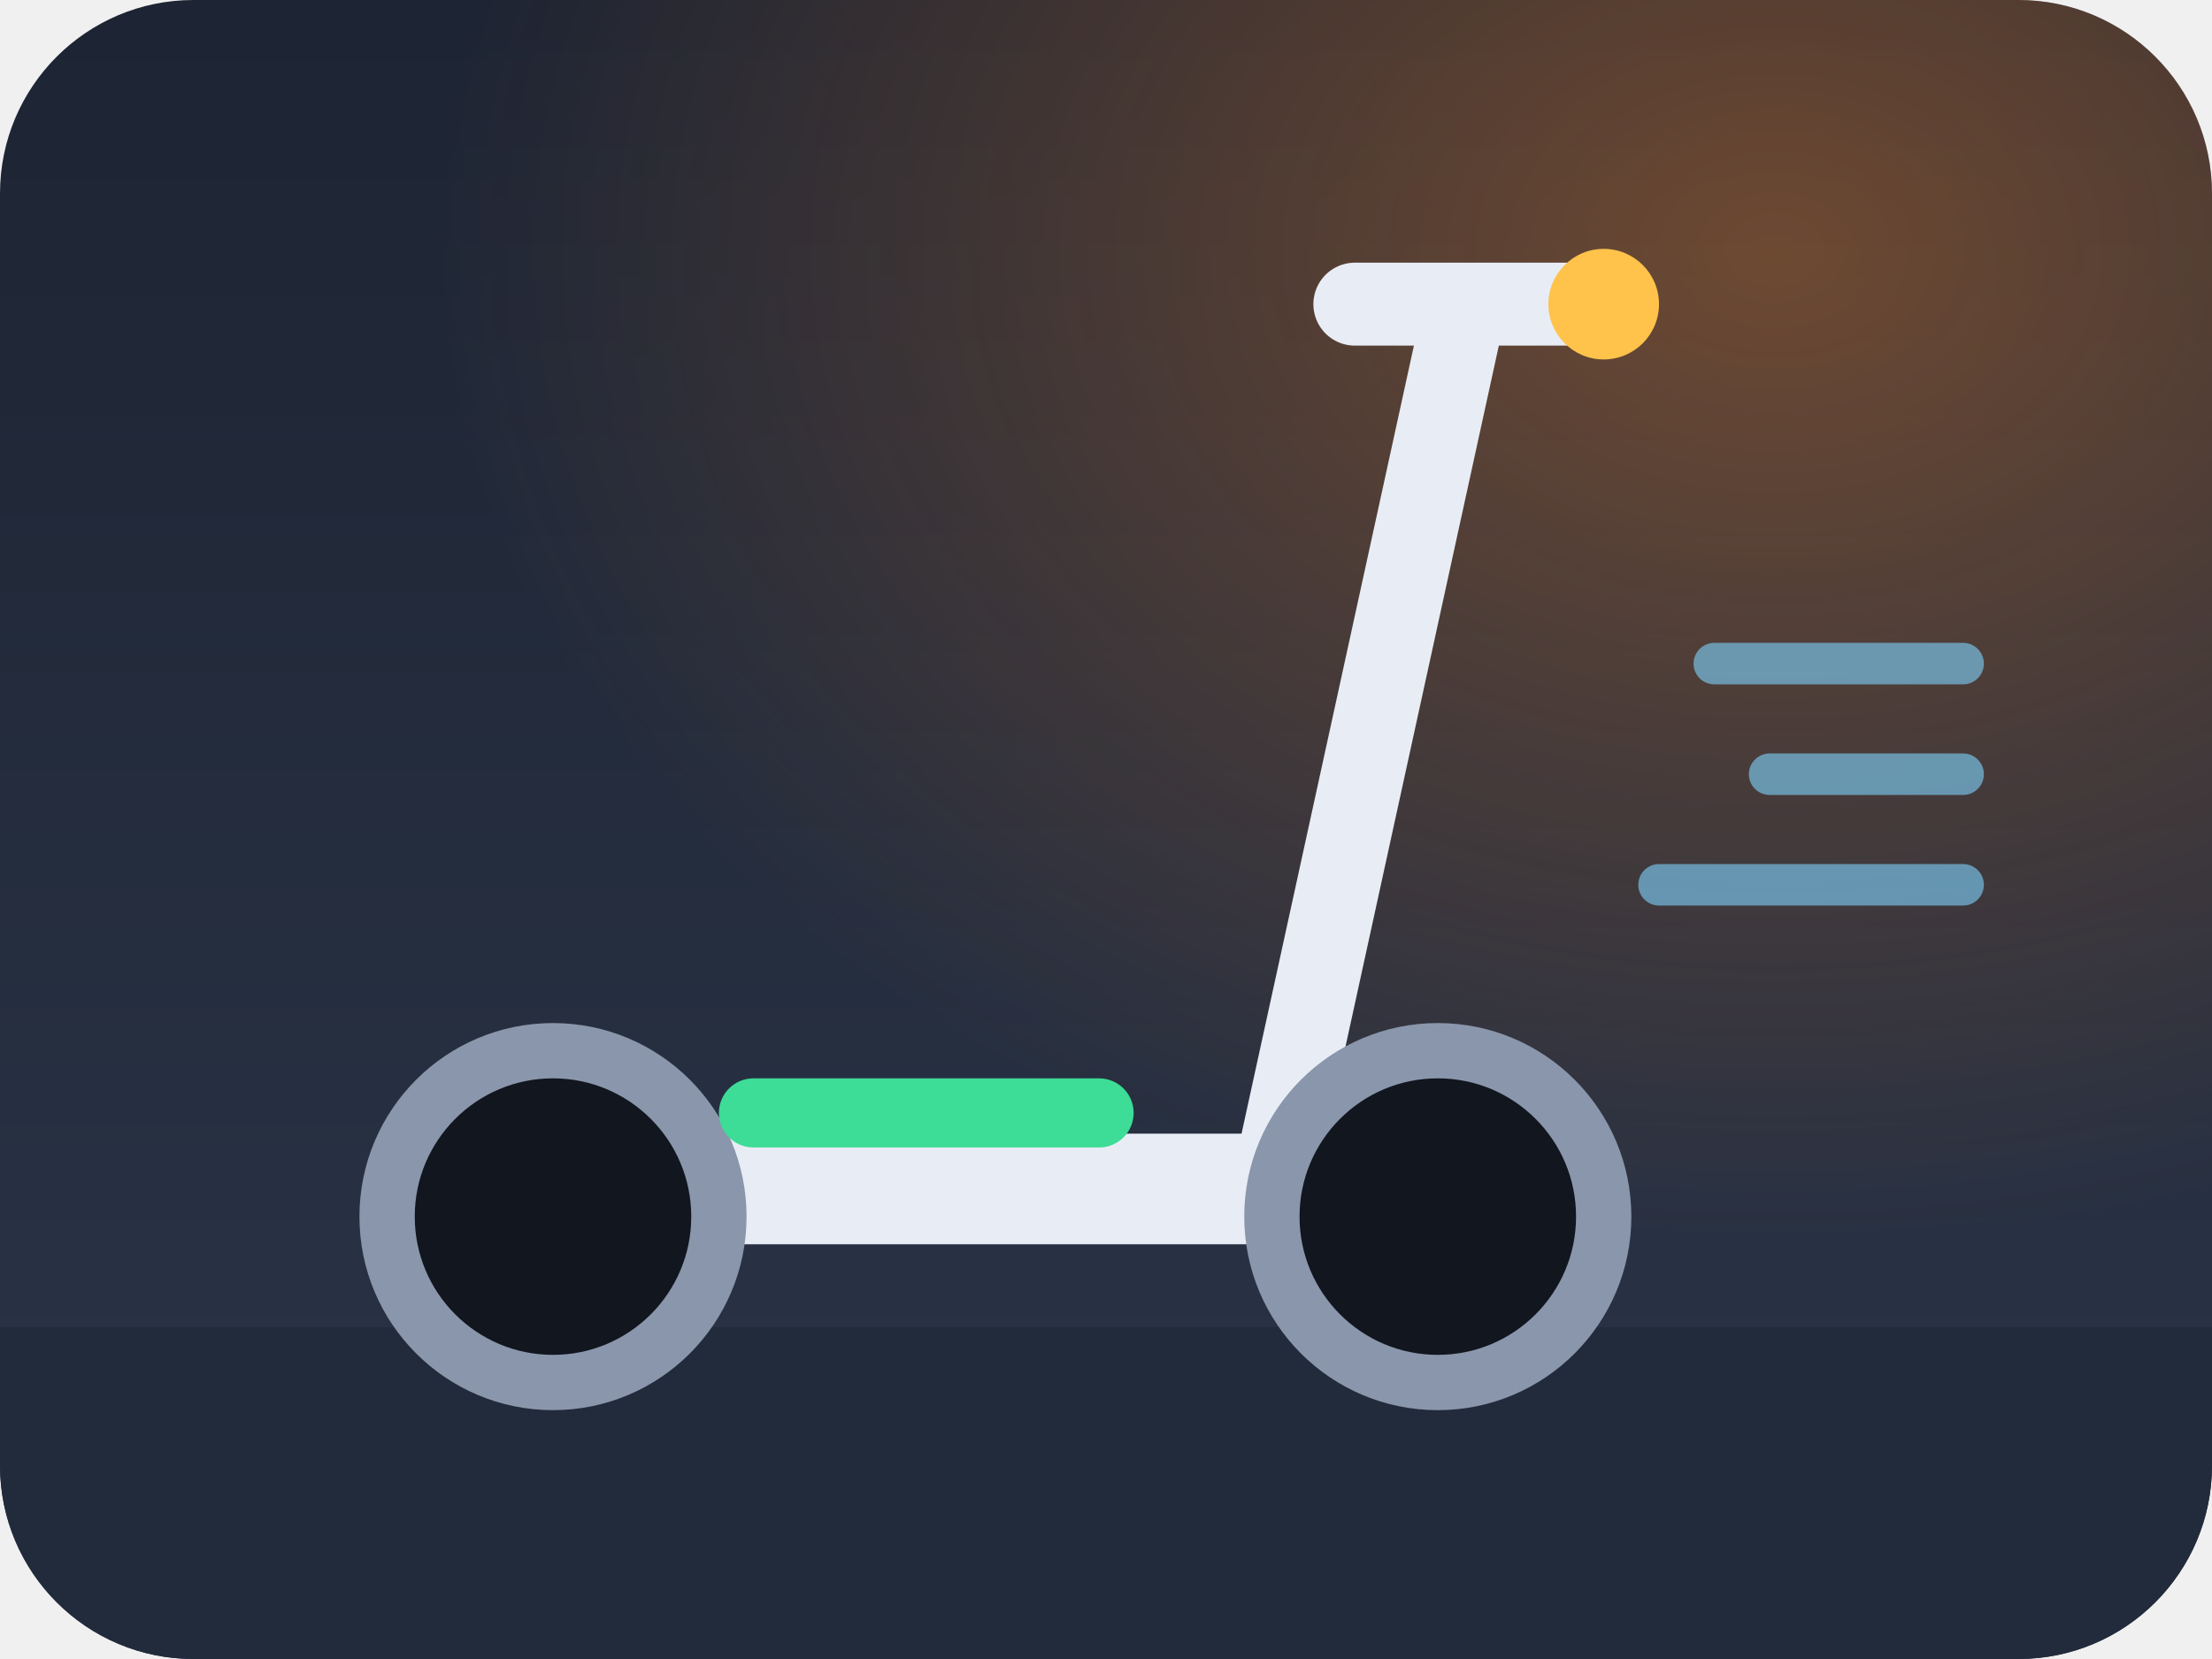
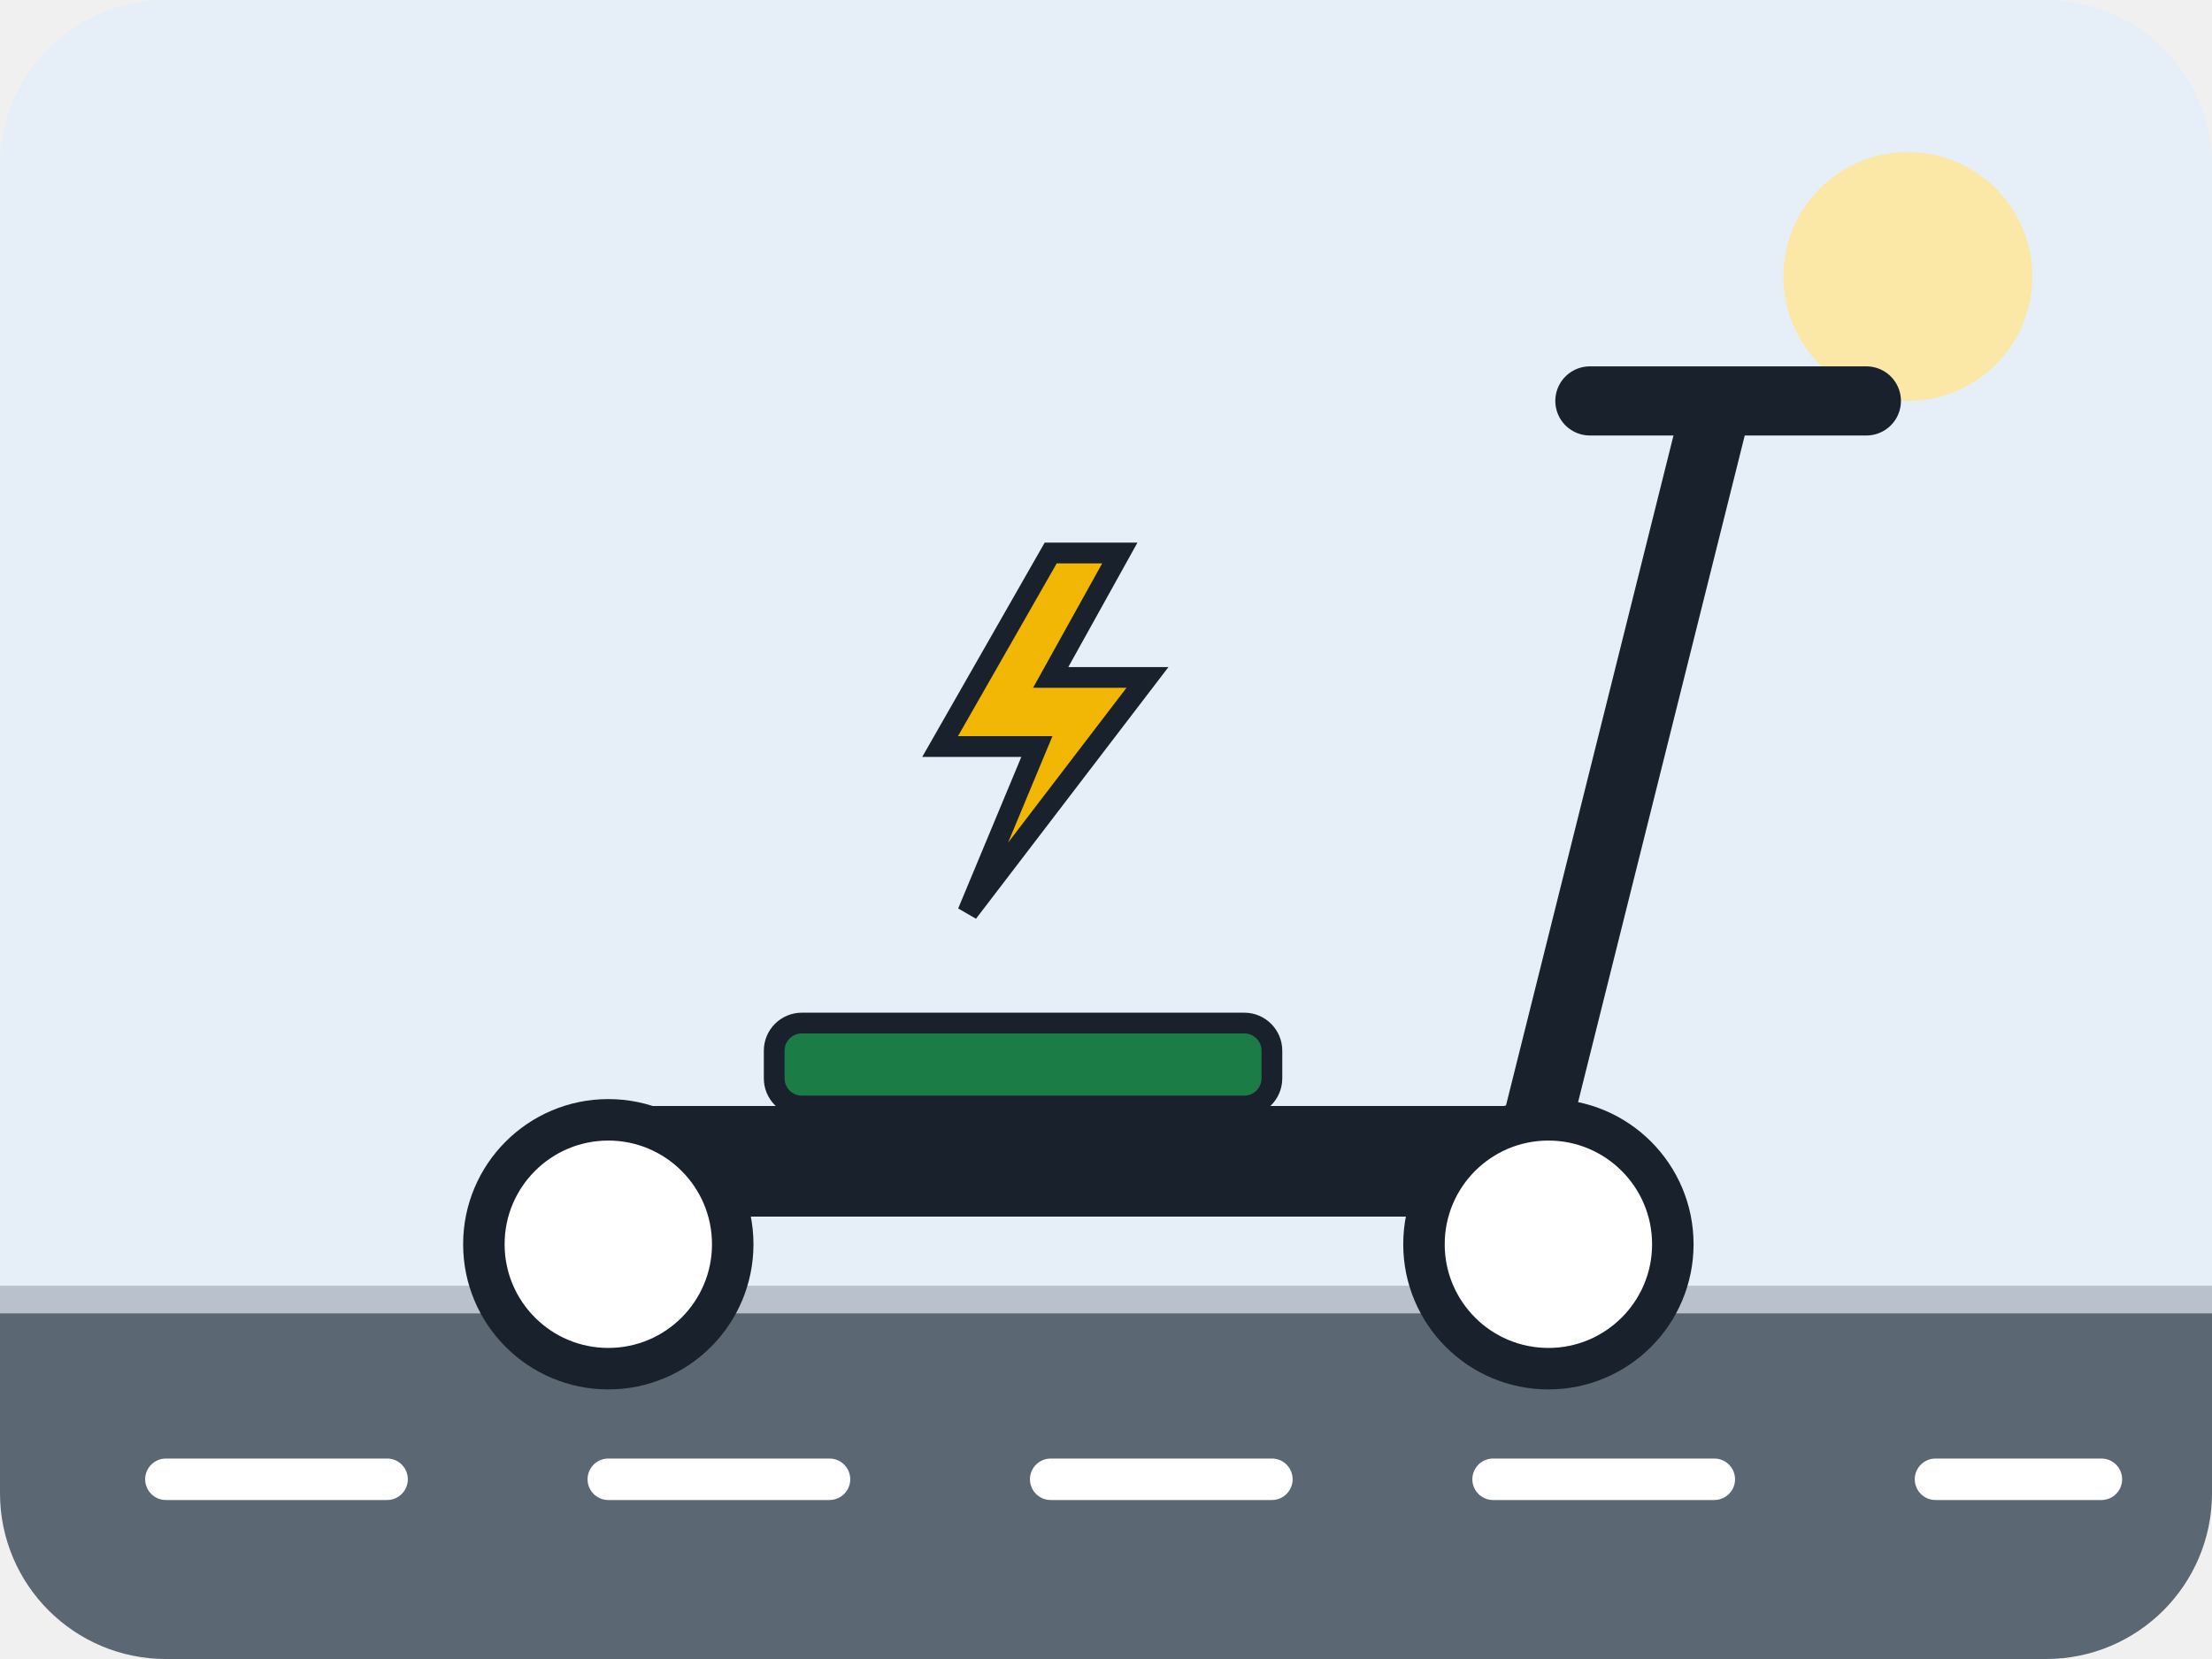
<svg xmlns="http://www.w3.org/2000/svg" viewBox="0 0 160 120" role="img" aria-label="Patinete elétrico">
-   <defs>
-     <linearGradient id="sky" x1="0" y1="0" x2="0" y2="1">
-       <stop offset="0" stop-color="#1d2433" />
-       <stop offset="1" stop-color="#2b3548" />
-     </linearGradient>
-     <radialGradient id="glow" cx=".8" cy=".15" r=".6">
-       <stop offset="0" stop-color="#ff8a2b" stop-opacity=".35" />
-       <stop offset="1" stop-color="#ff8a2b" stop-opacity="0" />
-     </radialGradient>
-   </defs>
-   <rect width="160" height="120" rx="14" fill="url(#sky)" />
-   <rect width="160" height="120" rx="14" fill="url(#glow)" />
-   <path d="M0 96h160v10a14 14 0 0 1-14 14H14A14 14 0 0 1 0 106z" fill="#222b3b" />
-   <path d="M98 22h18M106 22l-14 64" stroke="#e8edf5" stroke-width="6" stroke-linecap="round" />
-   <path d="M40 86h54" stroke="#e8edf5" stroke-width="8" stroke-linecap="round" />
-   <circle cx="40" cy="88" r="12" fill="#11161f" stroke="#8a96ab" stroke-width="4" />
-   <circle cx="104" cy="88" r="12" fill="#11161f" stroke="#8a96ab" stroke-width="4" />
-   <rect x="52" y="78" width="30" height="5" rx="2.5" fill="#3ddc97" />
-   <circle cx="116" cy="22" r="4" fill="#ffc24b" />
-   <path d="M124 48h18M128 56h14M120 64h22" stroke="#7fd3ff" stroke-width="3" stroke-linecap="round" opacity=".6" />
+   <rect width="160" height="120" rx="12" fill="#e6eef7" />
+   <circle cx="138" cy="20" r="9" fill="#fbe7a6" />
+   <path d="M0 94h160v14a12 12 0 0 1-12 12H12A12 12 0 0 1 0 108z" fill="#5c6774" />
+   <path d="M0 94h160" stroke="#b8c1cc" stroke-width="2" />
+   <path d="M12 107h16M44 107h16M76 107h16M108 107h16M140 107h12" stroke="#fff" stroke-width="3" stroke-linecap="round" />
+   <path d="M76 40 l-8 14 h7 l-5 12 13-17 h-7 l5-9z" fill="#f2b705" stroke="#18212c" stroke-width="1.5" />
+   <path d="M110 86 L124 30" stroke="#18212c" stroke-width="5" stroke-linecap="round" />
+   <path d="M115 29h20" stroke="#18212c" stroke-width="5" stroke-linecap="round" />
+   <rect x="40" y="80" width="72" height="8" rx="3" fill="#18212c" />
+   <rect x="56" y="74" width="36" height="6" rx="2" fill="#1c7c46" stroke="#18212c" stroke-width="1.5" />
+   <circle cx="44" cy="90" r="9" fill="#fff" stroke="#18212c" stroke-width="3" />
+   <circle cx="112" cy="90" r="9" fill="#fff" stroke="#18212c" stroke-width="3" />
</svg>
